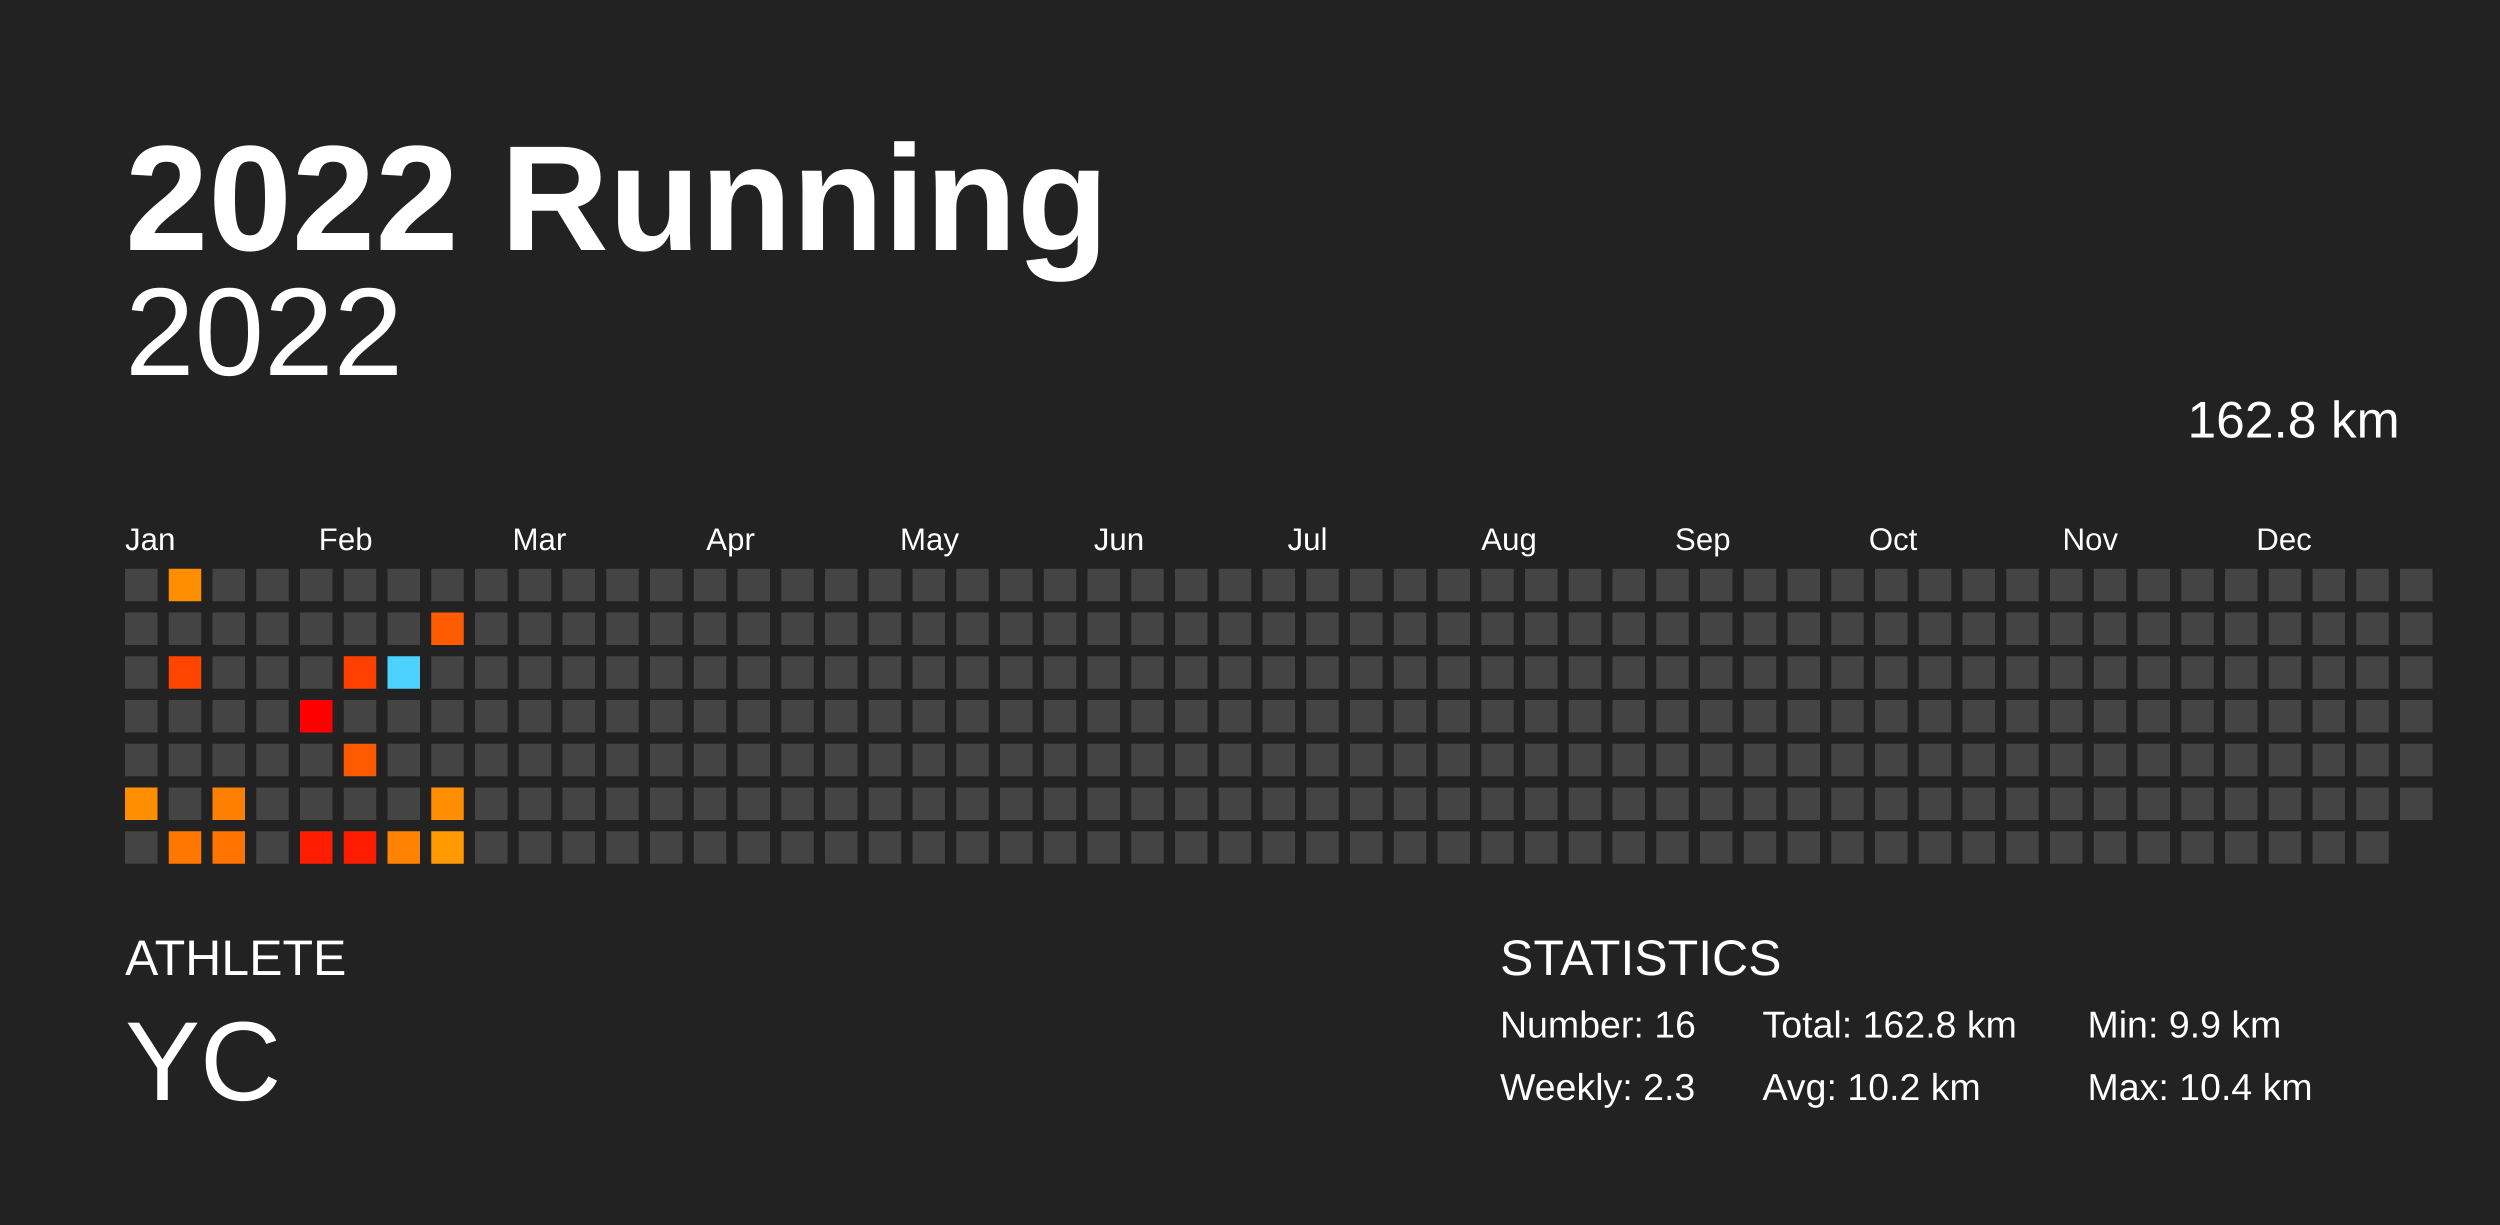
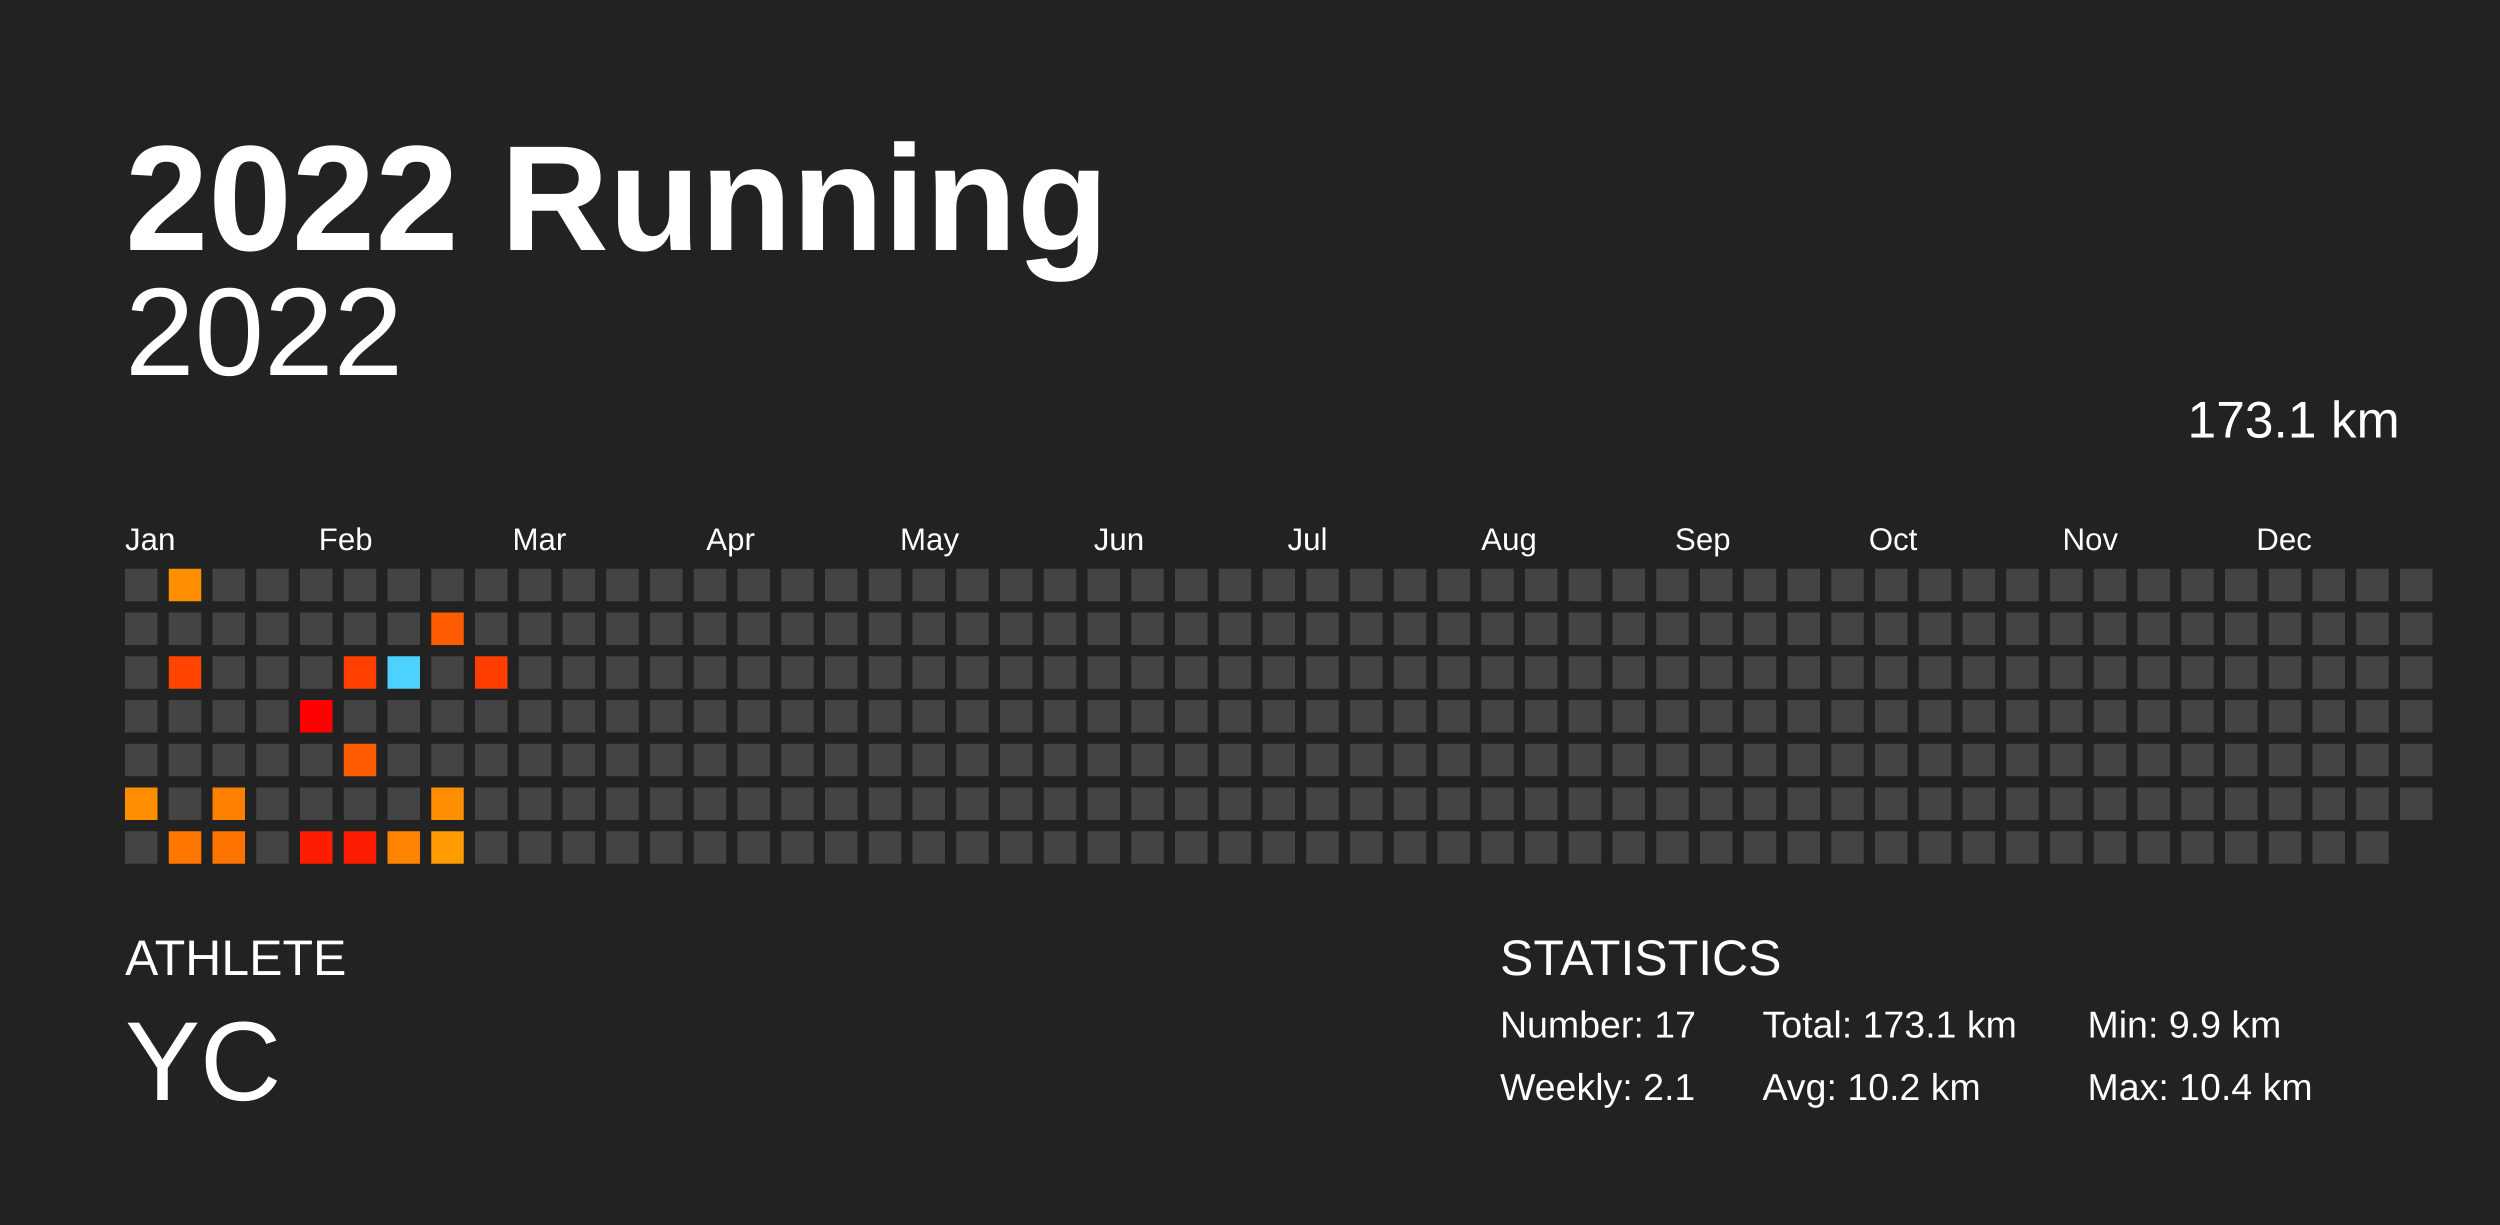
<svg xmlns="http://www.w3.org/2000/svg" baseProfile="full" height="98mm" version="1.1" viewBox="0,0,200,98" width="200mm">
  <defs />
  <rect fill="#222222" height="98" width="200" x="0" y="0" />
  <text fill="#FFFFFF" style="font-size:12px; font-family:Arial; font-weight:bold;" x="10" y="20">2022 Running</text>
  <text fill="#FFFFFF" style="font-size:4px; font-family:Arial" x="10" y="78">ATHLETE</text>
  <text fill="#FFFFFF" style="font-size:9px; font-family:Arial" x="10" y="88">YC</text>
  <text fill="#FFFFFF" style="font-size:4px; font-family:Arial" x="120" y="78">STATISTICS</text>
-   <text fill="#FFFFFF" style="font-size:3px; font-family:Arial" x="120" y="83">Number: 16</text>
-   <text fill="#FFFFFF" style="font-size:3px; font-family:Arial" x="120" y="88">Weekly: 2.3</text>
-   <text fill="#FFFFFF" style="font-size:3px; font-family:Arial" x="141" y="83">Total: 162.8 km</text>
+   <text fill="#FFFFFF" style="font-size:3px; font-family:Arial" x="120" y="83">Number: 17</text>
+   <text fill="#FFFFFF" style="font-size:3px; font-family:Arial" x="120" y="88">Weekly: 2.1</text>
+   <text fill="#FFFFFF" style="font-size:3px; font-family:Arial" x="141" y="83">Total: 173.1 km</text>
  <text fill="#FFFFFF" style="font-size:3px; font-family:Arial" x="141" y="88">Avg: 10.2 km</text>
  <text fill="#FFFFFF" style="font-size:3px; font-family:Arial" x="167" y="83">Min: 9.9 km</text>
  <text fill="#FFFFFF" style="font-size:3px; font-family:Arial" x="167" y="88">Max: 10.4 km</text>
  <text alignment-baseline="hanging" fill="#FFFFFF" style="font-size:10.0px; font-family:Arial;" x="10" y="30">2022</text>
-   <text alignment-baseline="hanging" fill="#FFFFFF" style="font-size:4.125px; font-family:Arial;" x="175" y="35">162.8 km</text>
+   <text alignment-baseline="hanging" fill="#FFFFFF" style="font-size:4.125px; font-family:Arial;" x="175" y="35">173.1 km</text>
  <text fill="#FFFFFF" style="font-size:2.5px; font-family:Arial" x="10.0" y="44">Jan</text>
  <text fill="#FFFFFF" style="font-size:2.5px; font-family:Arial" x="25.5" y="44">Feb</text>
  <text fill="#FFFFFF" style="font-size:2.5px; font-family:Arial" x="41.0" y="44">Mar</text>
  <text fill="#FFFFFF" style="font-size:2.5px; font-family:Arial" x="56.5" y="44">Apr</text>
  <text fill="#FFFFFF" style="font-size:2.5px; font-family:Arial" x="72.0" y="44">May</text>
  <text fill="#FFFFFF" style="font-size:2.5px; font-family:Arial" x="87.5" y="44">Jun</text>
  <text fill="#FFFFFF" style="font-size:2.5px; font-family:Arial" x="103.0" y="44">Jul</text>
  <text fill="#FFFFFF" style="font-size:2.5px; font-family:Arial" x="118.5" y="44">Aug</text>
  <text fill="#FFFFFF" style="font-size:2.5px; font-family:Arial" x="134.0" y="44">Sep</text>
  <text fill="#FFFFFF" style="font-size:2.5px; font-family:Arial" x="149.5" y="44">Oct</text>
  <text fill="#FFFFFF" style="font-size:2.5px; font-family:Arial" x="165.0" y="44">Nov</text>
  <text fill="#FFFFFF" style="font-size:2.5px; font-family:Arial" x="180.5" y="44">Dec</text>
  <rect fill="#444444" height="2.6" width="2.6" x="10.0" y="45.5" />
  <rect fill="#444444" height="2.6" width="2.6" x="10.0" y="49.0" />
  <rect fill="#444444" height="2.6" width="2.6" x="10.0" y="52.5" />
  <rect fill="#444444" height="2.6" width="2.6" x="10.0" y="56.0" />
  <rect fill="#444444" height="2.6" width="2.6" x="10.0" y="59.5" />
  <rect fill="#ff8f00" height="2.6" width="2.6" x="10.0" y="63.0" />
  <rect fill="#444444" height="2.6" width="2.6" x="10.0" y="66.5" />
  <rect fill="#ff8f00" height="2.6" width="2.6" x="13.5" y="45.5" />
  <rect fill="#444444" height="2.6" width="2.6" x="13.5" y="49.0" />
  <rect fill="#ff4500" height="2.6" width="2.6" x="13.5" y="52.5" />
  <rect fill="#444444" height="2.6" width="2.6" x="13.5" y="56.0" />
  <rect fill="#444444" height="2.6" width="2.6" x="13.5" y="59.5" />
  <rect fill="#444444" height="2.6" width="2.6" x="13.5" y="63.0" />
  <rect fill="#ff7600" height="2.6" width="2.6" x="13.5" y="66.5" />
  <rect fill="#444444" height="2.6" width="2.6" x="17.0" y="45.5" />
  <rect fill="#444444" height="2.6" width="2.6" x="17.0" y="49.0" />
  <rect fill="#444444" height="2.6" width="2.6" x="17.0" y="52.5" />
  <rect fill="#444444" height="2.6" width="2.6" x="17.0" y="56.0" />
  <rect fill="#444444" height="2.6" width="2.6" x="17.0" y="59.5" />
  <rect fill="#ff7f00" height="2.6" width="2.6" x="17.0" y="63.0" />
  <rect fill="#ff7400" height="2.6" width="2.6" x="17.0" y="66.5" />
  <rect fill="#444444" height="2.6" width="2.6" x="20.5" y="45.5" />
  <rect fill="#444444" height="2.6" width="2.6" x="20.5" y="49.0" />
  <rect fill="#444444" height="2.6" width="2.6" x="20.5" y="52.5" />
  <rect fill="#444444" height="2.6" width="2.6" x="20.5" y="56.0" />
  <rect fill="#444444" height="2.6" width="2.6" x="20.5" y="59.5" />
  <rect fill="#444444" height="2.6" width="2.6" x="20.5" y="63.0" />
  <rect fill="#444444" height="2.6" width="2.6" x="20.5" y="66.5" />
  <rect fill="#444444" height="2.6" width="2.6" x="24.0" y="45.5" />
  <rect fill="#444444" height="2.6" width="2.6" x="24.0" y="49.0" />
  <rect fill="#444444" height="2.6" width="2.6" x="24.0" y="52.5" />
  <rect fill="#ff0000" height="2.6" width="2.6" x="24.0" y="56.0" />
  <rect fill="#444444" height="2.6" width="2.6" x="24.0" y="59.5" />
  <rect fill="#444444" height="2.6" width="2.6" x="24.0" y="63.0" />
  <rect fill="#ff1d00" height="2.6" width="2.6" x="24.0" y="66.5" />
  <rect fill="#444444" height="2.6" width="2.6" x="27.5" y="45.5" />
  <rect fill="#444444" height="2.6" width="2.6" x="27.5" y="49.0" />
  <rect fill="#ff4000" height="2.6" width="2.6" x="27.5" y="52.5" />
  <rect fill="#444444" height="2.6" width="2.6" x="27.5" y="56.0" />
  <rect fill="#ff5a00" height="2.6" width="2.6" x="27.5" y="59.5" />
  <rect fill="#444444" height="2.6" width="2.6" x="27.5" y="63.0" />
  <rect fill="#ff1d00" height="2.6" width="2.6" x="27.5" y="66.5" />
  <rect fill="#444444" height="2.6" width="2.6" x="31.0" y="45.5" />
  <rect fill="#444444" height="2.6" width="2.6" x="31.0" y="49.0" />
  <rect fill="#4dd2ff" height="2.6" width="2.6" x="31.0" y="52.5" />
  <rect fill="#444444" height="2.6" width="2.6" x="31.0" y="56.0" />
  <rect fill="#444444" height="2.6" width="2.6" x="31.0" y="59.5" />
  <rect fill="#444444" height="2.6" width="2.6" x="31.0" y="63.0" />
  <rect fill="#ff8300" height="2.6" width="2.6" x="31.0" y="66.5" />
  <rect fill="#444444" height="2.6" width="2.6" x="34.5" y="45.5" />
  <rect fill="#ff5b00" height="2.6" width="2.6" x="34.5" y="49.0" />
  <rect fill="#444444" height="2.6" width="2.6" x="34.5" y="52.5" />
  <rect fill="#444444" height="2.6" width="2.6" x="34.5" y="56.0" />
  <rect fill="#444444" height="2.6" width="2.6" x="34.5" y="59.5" />
  <rect fill="#ff8e00" height="2.6" width="2.6" x="34.5" y="63.0" />
  <rect fill="#ff9b00" height="2.6" width="2.6" x="34.5" y="66.5" />
  <rect fill="#444444" height="2.6" width="2.6" x="38.0" y="45.5" />
  <rect fill="#444444" height="2.6" width="2.6" x="38.0" y="49.0" />
-   <rect fill="#444444" height="2.6" width="2.6" x="38.0" y="52.5" />
+   <rect fill="#ff3e00" height="2.6" width="2.6" x="38.0" y="52.5" />
  <rect fill="#444444" height="2.6" width="2.6" x="38.0" y="56.0" />
  <rect fill="#444444" height="2.6" width="2.6" x="38.0" y="59.5" />
  <rect fill="#444444" height="2.6" width="2.6" x="38.0" y="63.0" />
  <rect fill="#444444" height="2.6" width="2.6" x="38.0" y="66.5" />
  <rect fill="#444444" height="2.6" width="2.6" x="41.5" y="45.5" />
  <rect fill="#444444" height="2.6" width="2.6" x="41.5" y="49.0" />
  <rect fill="#444444" height="2.6" width="2.6" x="41.5" y="52.5" />
  <rect fill="#444444" height="2.6" width="2.6" x="41.5" y="56.0" />
  <rect fill="#444444" height="2.6" width="2.6" x="41.5" y="59.5" />
  <rect fill="#444444" height="2.6" width="2.6" x="41.5" y="63.0" />
  <rect fill="#444444" height="2.6" width="2.6" x="41.5" y="66.5" />
  <rect fill="#444444" height="2.6" width="2.6" x="45.0" y="45.5" />
  <rect fill="#444444" height="2.6" width="2.6" x="45.0" y="49.0" />
  <rect fill="#444444" height="2.6" width="2.6" x="45.0" y="52.5" />
  <rect fill="#444444" height="2.6" width="2.6" x="45.0" y="56.0" />
  <rect fill="#444444" height="2.6" width="2.6" x="45.0" y="59.5" />
  <rect fill="#444444" height="2.6" width="2.6" x="45.0" y="63.0" />
  <rect fill="#444444" height="2.6" width="2.6" x="45.0" y="66.5" />
  <rect fill="#444444" height="2.6" width="2.6" x="48.5" y="45.5" />
  <rect fill="#444444" height="2.6" width="2.6" x="48.5" y="49.0" />
  <rect fill="#444444" height="2.6" width="2.6" x="48.5" y="52.5" />
  <rect fill="#444444" height="2.6" width="2.6" x="48.5" y="56.0" />
  <rect fill="#444444" height="2.6" width="2.6" x="48.5" y="59.5" />
  <rect fill="#444444" height="2.6" width="2.6" x="48.5" y="63.0" />
  <rect fill="#444444" height="2.6" width="2.6" x="48.5" y="66.5" />
  <rect fill="#444444" height="2.6" width="2.6" x="52.0" y="45.5" />
  <rect fill="#444444" height="2.6" width="2.6" x="52.0" y="49.0" />
  <rect fill="#444444" height="2.6" width="2.6" x="52.0" y="52.5" />
  <rect fill="#444444" height="2.6" width="2.6" x="52.0" y="56.0" />
  <rect fill="#444444" height="2.6" width="2.6" x="52.0" y="59.5" />
  <rect fill="#444444" height="2.6" width="2.6" x="52.0" y="63.0" />
  <rect fill="#444444" height="2.6" width="2.6" x="52.0" y="66.5" />
  <rect fill="#444444" height="2.6" width="2.6" x="55.5" y="45.5" />
  <rect fill="#444444" height="2.6" width="2.6" x="55.5" y="49.0" />
  <rect fill="#444444" height="2.6" width="2.6" x="55.5" y="52.5" />
  <rect fill="#444444" height="2.6" width="2.6" x="55.5" y="56.0" />
  <rect fill="#444444" height="2.6" width="2.6" x="55.5" y="59.5" />
  <rect fill="#444444" height="2.6" width="2.6" x="55.5" y="63.0" />
  <rect fill="#444444" height="2.6" width="2.6" x="55.5" y="66.5" />
  <rect fill="#444444" height="2.6" width="2.6" x="59.0" y="45.5" />
  <rect fill="#444444" height="2.6" width="2.6" x="59.0" y="49.0" />
  <rect fill="#444444" height="2.6" width="2.6" x="59.0" y="52.5" />
  <rect fill="#444444" height="2.6" width="2.6" x="59.0" y="56.0" />
  <rect fill="#444444" height="2.6" width="2.6" x="59.0" y="59.5" />
  <rect fill="#444444" height="2.6" width="2.6" x="59.0" y="63.0" />
  <rect fill="#444444" height="2.6" width="2.6" x="59.0" y="66.5" />
  <rect fill="#444444" height="2.6" width="2.6" x="62.5" y="45.5" />
  <rect fill="#444444" height="2.6" width="2.6" x="62.5" y="49.0" />
  <rect fill="#444444" height="2.6" width="2.6" x="62.5" y="52.5" />
  <rect fill="#444444" height="2.6" width="2.6" x="62.5" y="56.0" />
  <rect fill="#444444" height="2.6" width="2.6" x="62.5" y="59.5" />
  <rect fill="#444444" height="2.6" width="2.6" x="62.5" y="63.0" />
  <rect fill="#444444" height="2.6" width="2.6" x="62.5" y="66.5" />
  <rect fill="#444444" height="2.6" width="2.6" x="66.0" y="45.5" />
  <rect fill="#444444" height="2.6" width="2.6" x="66.0" y="49.0" />
  <rect fill="#444444" height="2.6" width="2.6" x="66.0" y="52.5" />
  <rect fill="#444444" height="2.6" width="2.6" x="66.0" y="56.0" />
  <rect fill="#444444" height="2.6" width="2.6" x="66.0" y="59.5" />
  <rect fill="#444444" height="2.6" width="2.6" x="66.0" y="63.0" />
  <rect fill="#444444" height="2.6" width="2.6" x="66.0" y="66.5" />
  <rect fill="#444444" height="2.6" width="2.6" x="69.5" y="45.5" />
  <rect fill="#444444" height="2.6" width="2.6" x="69.5" y="49.0" />
  <rect fill="#444444" height="2.6" width="2.6" x="69.5" y="52.5" />
  <rect fill="#444444" height="2.6" width="2.6" x="69.5" y="56.0" />
  <rect fill="#444444" height="2.6" width="2.6" x="69.5" y="59.5" />
  <rect fill="#444444" height="2.6" width="2.6" x="69.5" y="63.0" />
  <rect fill="#444444" height="2.6" width="2.6" x="69.5" y="66.5" />
  <rect fill="#444444" height="2.6" width="2.6" x="73.0" y="45.5" />
  <rect fill="#444444" height="2.6" width="2.6" x="73.0" y="49.0" />
  <rect fill="#444444" height="2.6" width="2.6" x="73.0" y="52.5" />
  <rect fill="#444444" height="2.6" width="2.6" x="73.0" y="56.0" />
  <rect fill="#444444" height="2.6" width="2.6" x="73.0" y="59.5" />
  <rect fill="#444444" height="2.6" width="2.6" x="73.0" y="63.0" />
  <rect fill="#444444" height="2.6" width="2.6" x="73.0" y="66.5" />
  <rect fill="#444444" height="2.6" width="2.6" x="76.5" y="45.5" />
  <rect fill="#444444" height="2.6" width="2.6" x="76.5" y="49.0" />
  <rect fill="#444444" height="2.6" width="2.6" x="76.5" y="52.5" />
  <rect fill="#444444" height="2.6" width="2.6" x="76.5" y="56.0" />
  <rect fill="#444444" height="2.6" width="2.6" x="76.5" y="59.5" />
  <rect fill="#444444" height="2.6" width="2.6" x="76.5" y="63.0" />
  <rect fill="#444444" height="2.6" width="2.6" x="76.5" y="66.5" />
  <rect fill="#444444" height="2.6" width="2.6" x="80.0" y="45.5" />
  <rect fill="#444444" height="2.6" width="2.6" x="80.0" y="49.0" />
  <rect fill="#444444" height="2.6" width="2.6" x="80.0" y="52.5" />
  <rect fill="#444444" height="2.6" width="2.6" x="80.0" y="56.0" />
  <rect fill="#444444" height="2.6" width="2.6" x="80.0" y="59.5" />
  <rect fill="#444444" height="2.6" width="2.6" x="80.0" y="63.0" />
  <rect fill="#444444" height="2.6" width="2.6" x="80.0" y="66.5" />
  <rect fill="#444444" height="2.6" width="2.6" x="83.5" y="45.5" />
  <rect fill="#444444" height="2.6" width="2.6" x="83.5" y="49.0" />
  <rect fill="#444444" height="2.6" width="2.6" x="83.5" y="52.5" />
  <rect fill="#444444" height="2.6" width="2.6" x="83.5" y="56.0" />
  <rect fill="#444444" height="2.6" width="2.6" x="83.5" y="59.5" />
  <rect fill="#444444" height="2.6" width="2.6" x="83.5" y="63.0" />
  <rect fill="#444444" height="2.6" width="2.6" x="83.5" y="66.5" />
  <rect fill="#444444" height="2.6" width="2.6" x="87.0" y="45.5" />
  <rect fill="#444444" height="2.6" width="2.6" x="87.0" y="49.0" />
  <rect fill="#444444" height="2.6" width="2.6" x="87.0" y="52.5" />
  <rect fill="#444444" height="2.6" width="2.6" x="87.0" y="56.0" />
  <rect fill="#444444" height="2.6" width="2.6" x="87.0" y="59.5" />
  <rect fill="#444444" height="2.6" width="2.6" x="87.0" y="63.0" />
  <rect fill="#444444" height="2.6" width="2.6" x="87.0" y="66.5" />
  <rect fill="#444444" height="2.6" width="2.6" x="90.5" y="45.5" />
  <rect fill="#444444" height="2.6" width="2.6" x="90.5" y="49.0" />
  <rect fill="#444444" height="2.6" width="2.6" x="90.5" y="52.5" />
  <rect fill="#444444" height="2.6" width="2.6" x="90.5" y="56.0" />
  <rect fill="#444444" height="2.6" width="2.6" x="90.5" y="59.5" />
  <rect fill="#444444" height="2.6" width="2.6" x="90.5" y="63.0" />
  <rect fill="#444444" height="2.6" width="2.6" x="90.5" y="66.5" />
  <rect fill="#444444" height="2.6" width="2.6" x="94.0" y="45.5" />
  <rect fill="#444444" height="2.6" width="2.6" x="94.0" y="49.0" />
  <rect fill="#444444" height="2.6" width="2.6" x="94.0" y="52.5" />
  <rect fill="#444444" height="2.6" width="2.6" x="94.0" y="56.0" />
  <rect fill="#444444" height="2.6" width="2.6" x="94.0" y="59.5" />
  <rect fill="#444444" height="2.6" width="2.6" x="94.0" y="63.0" />
  <rect fill="#444444" height="2.6" width="2.6" x="94.0" y="66.5" />
  <rect fill="#444444" height="2.6" width="2.6" x="97.5" y="45.5" />
  <rect fill="#444444" height="2.6" width="2.6" x="97.5" y="49.0" />
  <rect fill="#444444" height="2.6" width="2.6" x="97.5" y="52.5" />
  <rect fill="#444444" height="2.6" width="2.6" x="97.5" y="56.0" />
  <rect fill="#444444" height="2.6" width="2.6" x="97.5" y="59.5" />
  <rect fill="#444444" height="2.6" width="2.6" x="97.5" y="63.0" />
  <rect fill="#444444" height="2.6" width="2.6" x="97.5" y="66.5" />
  <rect fill="#444444" height="2.6" width="2.6" x="101.0" y="45.5" />
  <rect fill="#444444" height="2.6" width="2.6" x="101.0" y="49.0" />
  <rect fill="#444444" height="2.6" width="2.6" x="101.0" y="52.5" />
  <rect fill="#444444" height="2.6" width="2.6" x="101.0" y="56.0" />
  <rect fill="#444444" height="2.6" width="2.6" x="101.0" y="59.5" />
  <rect fill="#444444" height="2.6" width="2.6" x="101.0" y="63.0" />
  <rect fill="#444444" height="2.6" width="2.6" x="101.0" y="66.5" />
  <rect fill="#444444" height="2.6" width="2.6" x="104.5" y="45.5" />
  <rect fill="#444444" height="2.6" width="2.6" x="104.5" y="49.0" />
  <rect fill="#444444" height="2.6" width="2.6" x="104.5" y="52.5" />
  <rect fill="#444444" height="2.6" width="2.6" x="104.5" y="56.0" />
  <rect fill="#444444" height="2.6" width="2.6" x="104.5" y="59.5" />
  <rect fill="#444444" height="2.6" width="2.6" x="104.5" y="63.0" />
  <rect fill="#444444" height="2.6" width="2.6" x="104.5" y="66.5" />
  <rect fill="#444444" height="2.6" width="2.6" x="108.0" y="45.5" />
  <rect fill="#444444" height="2.6" width="2.6" x="108.0" y="49.0" />
  <rect fill="#444444" height="2.6" width="2.6" x="108.0" y="52.5" />
  <rect fill="#444444" height="2.6" width="2.6" x="108.0" y="56.0" />
  <rect fill="#444444" height="2.6" width="2.6" x="108.0" y="59.5" />
  <rect fill="#444444" height="2.6" width="2.6" x="108.0" y="63.0" />
  <rect fill="#444444" height="2.6" width="2.6" x="108.0" y="66.5" />
  <rect fill="#444444" height="2.6" width="2.6" x="111.5" y="45.5" />
  <rect fill="#444444" height="2.6" width="2.6" x="111.5" y="49.0" />
  <rect fill="#444444" height="2.6" width="2.6" x="111.5" y="52.5" />
  <rect fill="#444444" height="2.6" width="2.6" x="111.5" y="56.0" />
  <rect fill="#444444" height="2.6" width="2.6" x="111.5" y="59.5" />
  <rect fill="#444444" height="2.6" width="2.6" x="111.5" y="63.0" />
  <rect fill="#444444" height="2.6" width="2.6" x="111.5" y="66.5" />
  <rect fill="#444444" height="2.6" width="2.6" x="115.0" y="45.5" />
  <rect fill="#444444" height="2.6" width="2.6" x="115.0" y="49.0" />
  <rect fill="#444444" height="2.6" width="2.6" x="115.0" y="52.5" />
  <rect fill="#444444" height="2.6" width="2.6" x="115.0" y="56.0" />
  <rect fill="#444444" height="2.6" width="2.6" x="115.0" y="59.5" />
  <rect fill="#444444" height="2.6" width="2.6" x="115.0" y="63.0" />
  <rect fill="#444444" height="2.6" width="2.6" x="115.0" y="66.5" />
  <rect fill="#444444" height="2.6" width="2.6" x="118.5" y="45.5" />
  <rect fill="#444444" height="2.6" width="2.6" x="118.5" y="49.0" />
  <rect fill="#444444" height="2.6" width="2.6" x="118.5" y="52.5" />
  <rect fill="#444444" height="2.6" width="2.6" x="118.5" y="56.0" />
  <rect fill="#444444" height="2.6" width="2.6" x="118.5" y="59.5" />
  <rect fill="#444444" height="2.6" width="2.6" x="118.5" y="63.0" />
  <rect fill="#444444" height="2.6" width="2.6" x="118.5" y="66.5" />
  <rect fill="#444444" height="2.6" width="2.6" x="122.0" y="45.5" />
  <rect fill="#444444" height="2.6" width="2.6" x="122.0" y="49.0" />
  <rect fill="#444444" height="2.6" width="2.6" x="122.0" y="52.5" />
  <rect fill="#444444" height="2.6" width="2.6" x="122.0" y="56.0" />
  <rect fill="#444444" height="2.6" width="2.6" x="122.0" y="59.5" />
  <rect fill="#444444" height="2.6" width="2.6" x="122.0" y="63.0" />
  <rect fill="#444444" height="2.6" width="2.6" x="122.0" y="66.5" />
  <rect fill="#444444" height="2.6" width="2.6" x="125.5" y="45.5" />
  <rect fill="#444444" height="2.6" width="2.6" x="125.5" y="49.0" />
  <rect fill="#444444" height="2.6" width="2.6" x="125.5" y="52.5" />
  <rect fill="#444444" height="2.6" width="2.6" x="125.5" y="56.0" />
  <rect fill="#444444" height="2.6" width="2.6" x="125.5" y="59.5" />
  <rect fill="#444444" height="2.6" width="2.6" x="125.5" y="63.0" />
  <rect fill="#444444" height="2.6" width="2.6" x="125.5" y="66.5" />
  <rect fill="#444444" height="2.6" width="2.6" x="129.0" y="45.5" />
  <rect fill="#444444" height="2.6" width="2.6" x="129.0" y="49.0" />
  <rect fill="#444444" height="2.6" width="2.6" x="129.0" y="52.5" />
  <rect fill="#444444" height="2.6" width="2.6" x="129.0" y="56.0" />
  <rect fill="#444444" height="2.6" width="2.6" x="129.0" y="59.5" />
  <rect fill="#444444" height="2.6" width="2.6" x="129.0" y="63.0" />
  <rect fill="#444444" height="2.6" width="2.6" x="129.0" y="66.5" />
  <rect fill="#444444" height="2.6" width="2.6" x="132.5" y="45.5" />
  <rect fill="#444444" height="2.6" width="2.6" x="132.5" y="49.0" />
  <rect fill="#444444" height="2.6" width="2.6" x="132.5" y="52.5" />
  <rect fill="#444444" height="2.6" width="2.6" x="132.5" y="56.0" />
  <rect fill="#444444" height="2.6" width="2.6" x="132.5" y="59.5" />
  <rect fill="#444444" height="2.6" width="2.6" x="132.5" y="63.0" />
  <rect fill="#444444" height="2.6" width="2.6" x="132.5" y="66.5" />
  <rect fill="#444444" height="2.6" width="2.6" x="136.0" y="45.5" />
  <rect fill="#444444" height="2.6" width="2.6" x="136.0" y="49.0" />
  <rect fill="#444444" height="2.6" width="2.6" x="136.0" y="52.5" />
  <rect fill="#444444" height="2.6" width="2.6" x="136.0" y="56.0" />
  <rect fill="#444444" height="2.6" width="2.6" x="136.0" y="59.5" />
  <rect fill="#444444" height="2.6" width="2.6" x="136.0" y="63.0" />
  <rect fill="#444444" height="2.6" width="2.6" x="136.0" y="66.5" />
  <rect fill="#444444" height="2.6" width="2.6" x="139.5" y="45.5" />
  <rect fill="#444444" height="2.6" width="2.6" x="139.5" y="49.0" />
  <rect fill="#444444" height="2.6" width="2.6" x="139.5" y="52.5" />
  <rect fill="#444444" height="2.6" width="2.6" x="139.5" y="56.0" />
  <rect fill="#444444" height="2.6" width="2.6" x="139.5" y="59.5" />
  <rect fill="#444444" height="2.6" width="2.6" x="139.5" y="63.0" />
  <rect fill="#444444" height="2.6" width="2.6" x="139.5" y="66.5" />
  <rect fill="#444444" height="2.6" width="2.6" x="143.0" y="45.5" />
  <rect fill="#444444" height="2.6" width="2.6" x="143.0" y="49.0" />
  <rect fill="#444444" height="2.6" width="2.6" x="143.0" y="52.5" />
  <rect fill="#444444" height="2.6" width="2.6" x="143.0" y="56.0" />
  <rect fill="#444444" height="2.6" width="2.6" x="143.0" y="59.5" />
  <rect fill="#444444" height="2.6" width="2.6" x="143.0" y="63.0" />
  <rect fill="#444444" height="2.6" width="2.6" x="143.0" y="66.5" />
  <rect fill="#444444" height="2.6" width="2.6" x="146.5" y="45.5" />
  <rect fill="#444444" height="2.6" width="2.6" x="146.5" y="49.0" />
  <rect fill="#444444" height="2.6" width="2.6" x="146.5" y="52.5" />
  <rect fill="#444444" height="2.6" width="2.6" x="146.5" y="56.0" />
  <rect fill="#444444" height="2.6" width="2.6" x="146.5" y="59.5" />
  <rect fill="#444444" height="2.6" width="2.6" x="146.5" y="63.0" />
  <rect fill="#444444" height="2.6" width="2.6" x="146.5" y="66.5" />
  <rect fill="#444444" height="2.6" width="2.6" x="150.0" y="45.5" />
  <rect fill="#444444" height="2.6" width="2.6" x="150.0" y="49.0" />
  <rect fill="#444444" height="2.6" width="2.6" x="150.0" y="52.5" />
  <rect fill="#444444" height="2.6" width="2.6" x="150.0" y="56.0" />
  <rect fill="#444444" height="2.6" width="2.6" x="150.0" y="59.5" />
  <rect fill="#444444" height="2.6" width="2.6" x="150.0" y="63.0" />
  <rect fill="#444444" height="2.6" width="2.6" x="150.0" y="66.5" />
  <rect fill="#444444" height="2.6" width="2.6" x="153.5" y="45.5" />
  <rect fill="#444444" height="2.6" width="2.6" x="153.5" y="49.0" />
  <rect fill="#444444" height="2.6" width="2.6" x="153.5" y="52.5" />
  <rect fill="#444444" height="2.6" width="2.6" x="153.5" y="56.0" />
  <rect fill="#444444" height="2.6" width="2.6" x="153.5" y="59.5" />
  <rect fill="#444444" height="2.6" width="2.6" x="153.5" y="63.0" />
  <rect fill="#444444" height="2.6" width="2.6" x="153.5" y="66.5" />
  <rect fill="#444444" height="2.6" width="2.6" x="157.0" y="45.5" />
  <rect fill="#444444" height="2.6" width="2.6" x="157.0" y="49.0" />
  <rect fill="#444444" height="2.6" width="2.6" x="157.0" y="52.5" />
  <rect fill="#444444" height="2.6" width="2.6" x="157.0" y="56.0" />
  <rect fill="#444444" height="2.6" width="2.6" x="157.0" y="59.5" />
  <rect fill="#444444" height="2.6" width="2.6" x="157.0" y="63.0" />
  <rect fill="#444444" height="2.6" width="2.6" x="157.0" y="66.5" />
  <rect fill="#444444" height="2.6" width="2.6" x="160.5" y="45.5" />
  <rect fill="#444444" height="2.6" width="2.6" x="160.5" y="49.0" />
  <rect fill="#444444" height="2.6" width="2.6" x="160.5" y="52.5" />
  <rect fill="#444444" height="2.6" width="2.6" x="160.5" y="56.0" />
  <rect fill="#444444" height="2.6" width="2.6" x="160.5" y="59.5" />
  <rect fill="#444444" height="2.6" width="2.6" x="160.5" y="63.0" />
  <rect fill="#444444" height="2.6" width="2.6" x="160.5" y="66.5" />
  <rect fill="#444444" height="2.6" width="2.6" x="164.0" y="45.5" />
  <rect fill="#444444" height="2.6" width="2.6" x="164.0" y="49.0" />
  <rect fill="#444444" height="2.6" width="2.6" x="164.0" y="52.5" />
  <rect fill="#444444" height="2.6" width="2.6" x="164.0" y="56.0" />
  <rect fill="#444444" height="2.6" width="2.6" x="164.0" y="59.5" />
  <rect fill="#444444" height="2.6" width="2.6" x="164.0" y="63.0" />
  <rect fill="#444444" height="2.6" width="2.6" x="164.0" y="66.5" />
  <rect fill="#444444" height="2.6" width="2.6" x="167.5" y="45.5" />
  <rect fill="#444444" height="2.6" width="2.6" x="167.5" y="49.0" />
  <rect fill="#444444" height="2.6" width="2.6" x="167.5" y="52.5" />
  <rect fill="#444444" height="2.6" width="2.6" x="167.5" y="56.0" />
  <rect fill="#444444" height="2.6" width="2.6" x="167.5" y="59.5" />
  <rect fill="#444444" height="2.6" width="2.6" x="167.5" y="63.0" />
  <rect fill="#444444" height="2.6" width="2.6" x="167.5" y="66.5" />
  <rect fill="#444444" height="2.6" width="2.6" x="171.0" y="45.5" />
  <rect fill="#444444" height="2.6" width="2.6" x="171.0" y="49.0" />
  <rect fill="#444444" height="2.6" width="2.6" x="171.0" y="52.5" />
  <rect fill="#444444" height="2.6" width="2.6" x="171.0" y="56.0" />
  <rect fill="#444444" height="2.6" width="2.6" x="171.0" y="59.5" />
  <rect fill="#444444" height="2.6" width="2.6" x="171.0" y="63.0" />
  <rect fill="#444444" height="2.6" width="2.6" x="171.0" y="66.5" />
  <rect fill="#444444" height="2.6" width="2.6" x="174.5" y="45.5" />
  <rect fill="#444444" height="2.6" width="2.6" x="174.5" y="49.0" />
  <rect fill="#444444" height="2.6" width="2.6" x="174.5" y="52.5" />
  <rect fill="#444444" height="2.6" width="2.6" x="174.5" y="56.0" />
  <rect fill="#444444" height="2.6" width="2.6" x="174.5" y="59.5" />
  <rect fill="#444444" height="2.6" width="2.6" x="174.5" y="63.0" />
  <rect fill="#444444" height="2.6" width="2.6" x="174.5" y="66.5" />
  <rect fill="#444444" height="2.6" width="2.6" x="178.0" y="45.5" />
  <rect fill="#444444" height="2.6" width="2.6" x="178.0" y="49.0" />
  <rect fill="#444444" height="2.6" width="2.6" x="178.0" y="52.5" />
  <rect fill="#444444" height="2.6" width="2.6" x="178.0" y="56.0" />
  <rect fill="#444444" height="2.6" width="2.6" x="178.0" y="59.5" />
  <rect fill="#444444" height="2.6" width="2.6" x="178.0" y="63.0" />
  <rect fill="#444444" height="2.6" width="2.6" x="178.0" y="66.5" />
  <rect fill="#444444" height="2.6" width="2.6" x="181.5" y="45.5" />
  <rect fill="#444444" height="2.6" width="2.6" x="181.5" y="49.0" />
  <rect fill="#444444" height="2.6" width="2.6" x="181.5" y="52.5" />
  <rect fill="#444444" height="2.6" width="2.6" x="181.5" y="56.0" />
  <rect fill="#444444" height="2.6" width="2.6" x="181.5" y="59.5" />
  <rect fill="#444444" height="2.6" width="2.6" x="181.5" y="63.0" />
  <rect fill="#444444" height="2.6" width="2.6" x="181.5" y="66.5" />
  <rect fill="#444444" height="2.6" width="2.6" x="185.0" y="45.5" />
  <rect fill="#444444" height="2.6" width="2.6" x="185.0" y="49.0" />
  <rect fill="#444444" height="2.6" width="2.6" x="185.0" y="52.5" />
  <rect fill="#444444" height="2.6" width="2.6" x="185.0" y="56.0" />
  <rect fill="#444444" height="2.6" width="2.6" x="185.0" y="59.5" />
  <rect fill="#444444" height="2.6" width="2.6" x="185.0" y="63.0" />
  <rect fill="#444444" height="2.6" width="2.6" x="185.0" y="66.5" />
  <rect fill="#444444" height="2.6" width="2.6" x="188.5" y="45.5" />
  <rect fill="#444444" height="2.6" width="2.6" x="188.5" y="49.0" />
  <rect fill="#444444" height="2.6" width="2.6" x="188.5" y="52.5" />
  <rect fill="#444444" height="2.6" width="2.6" x="188.5" y="56.0" />
  <rect fill="#444444" height="2.6" width="2.6" x="188.5" y="59.5" />
  <rect fill="#444444" height="2.6" width="2.6" x="188.5" y="63.0" />
  <rect fill="#444444" height="2.6" width="2.6" x="188.5" y="66.5" />
  <rect fill="#444444" height="2.6" width="2.6" x="192.0" y="45.5" />
  <rect fill="#444444" height="2.6" width="2.6" x="192.0" y="49.0" />
  <rect fill="#444444" height="2.6" width="2.6" x="192.0" y="52.5" />
  <rect fill="#444444" height="2.6" width="2.6" x="192.0" y="56.0" />
  <rect fill="#444444" height="2.6" width="2.6" x="192.0" y="59.5" />
  <rect fill="#444444" height="2.6" width="2.6" x="192.0" y="63.0" />
</svg>
